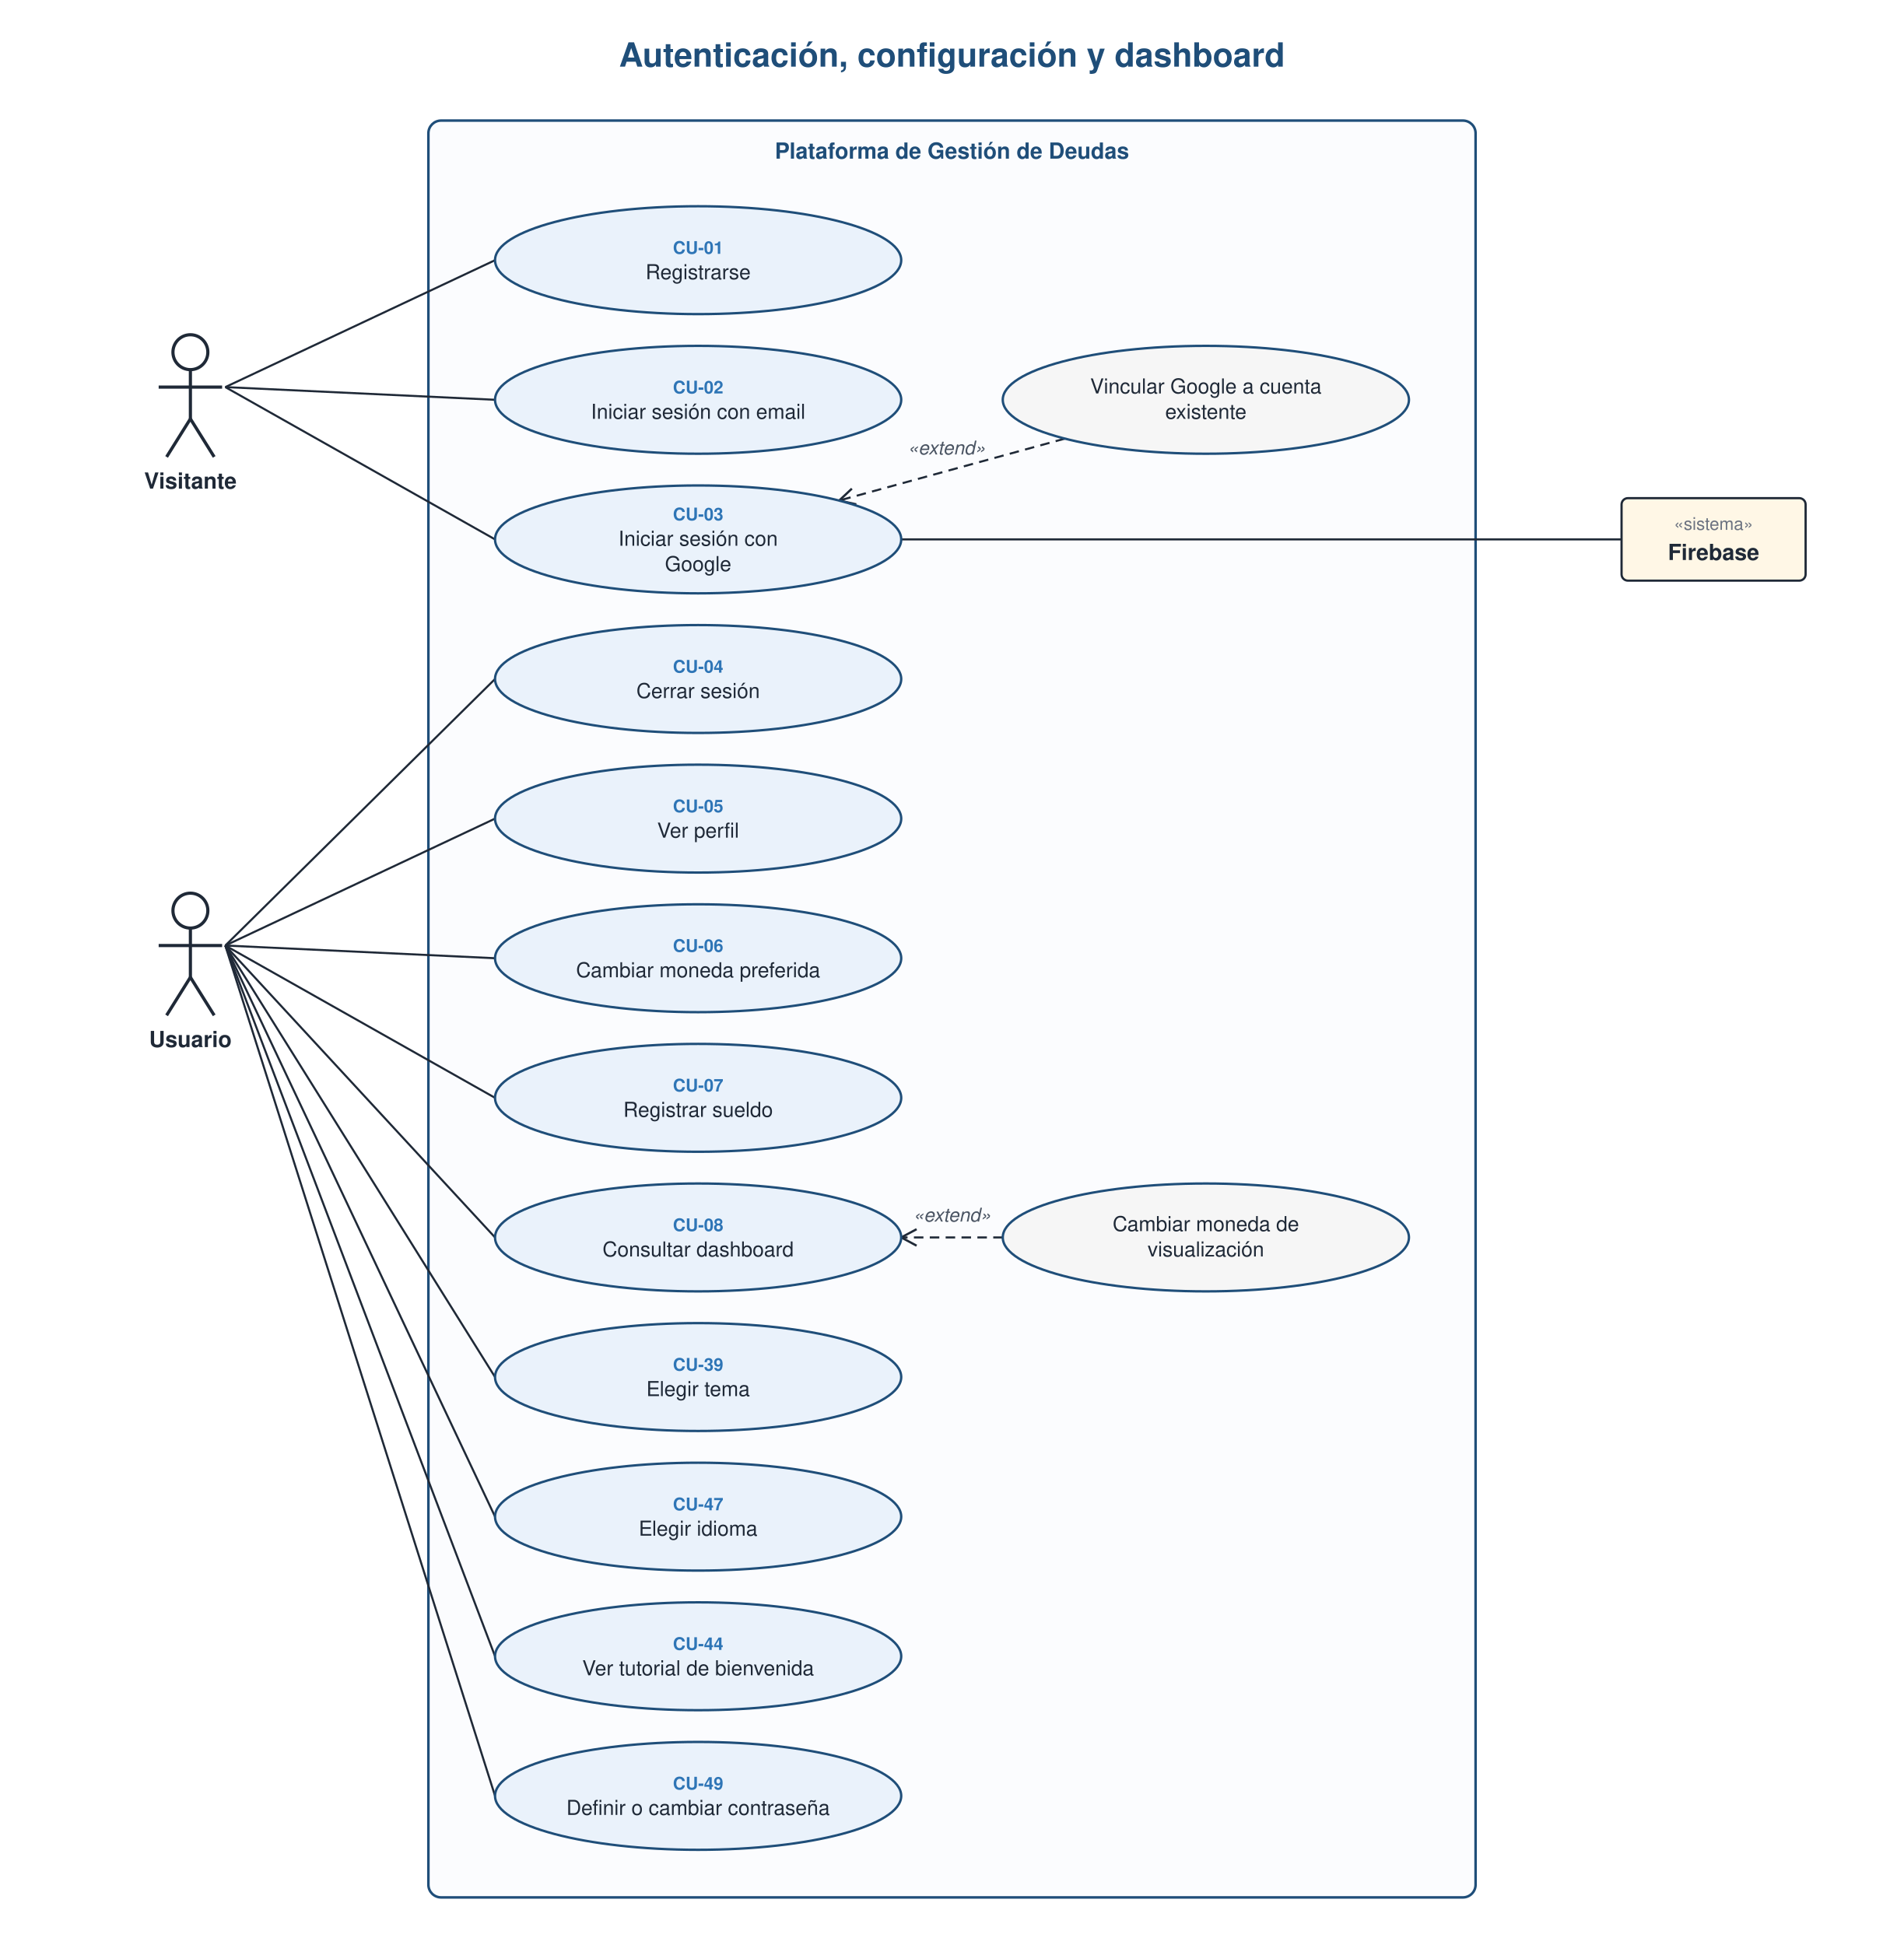
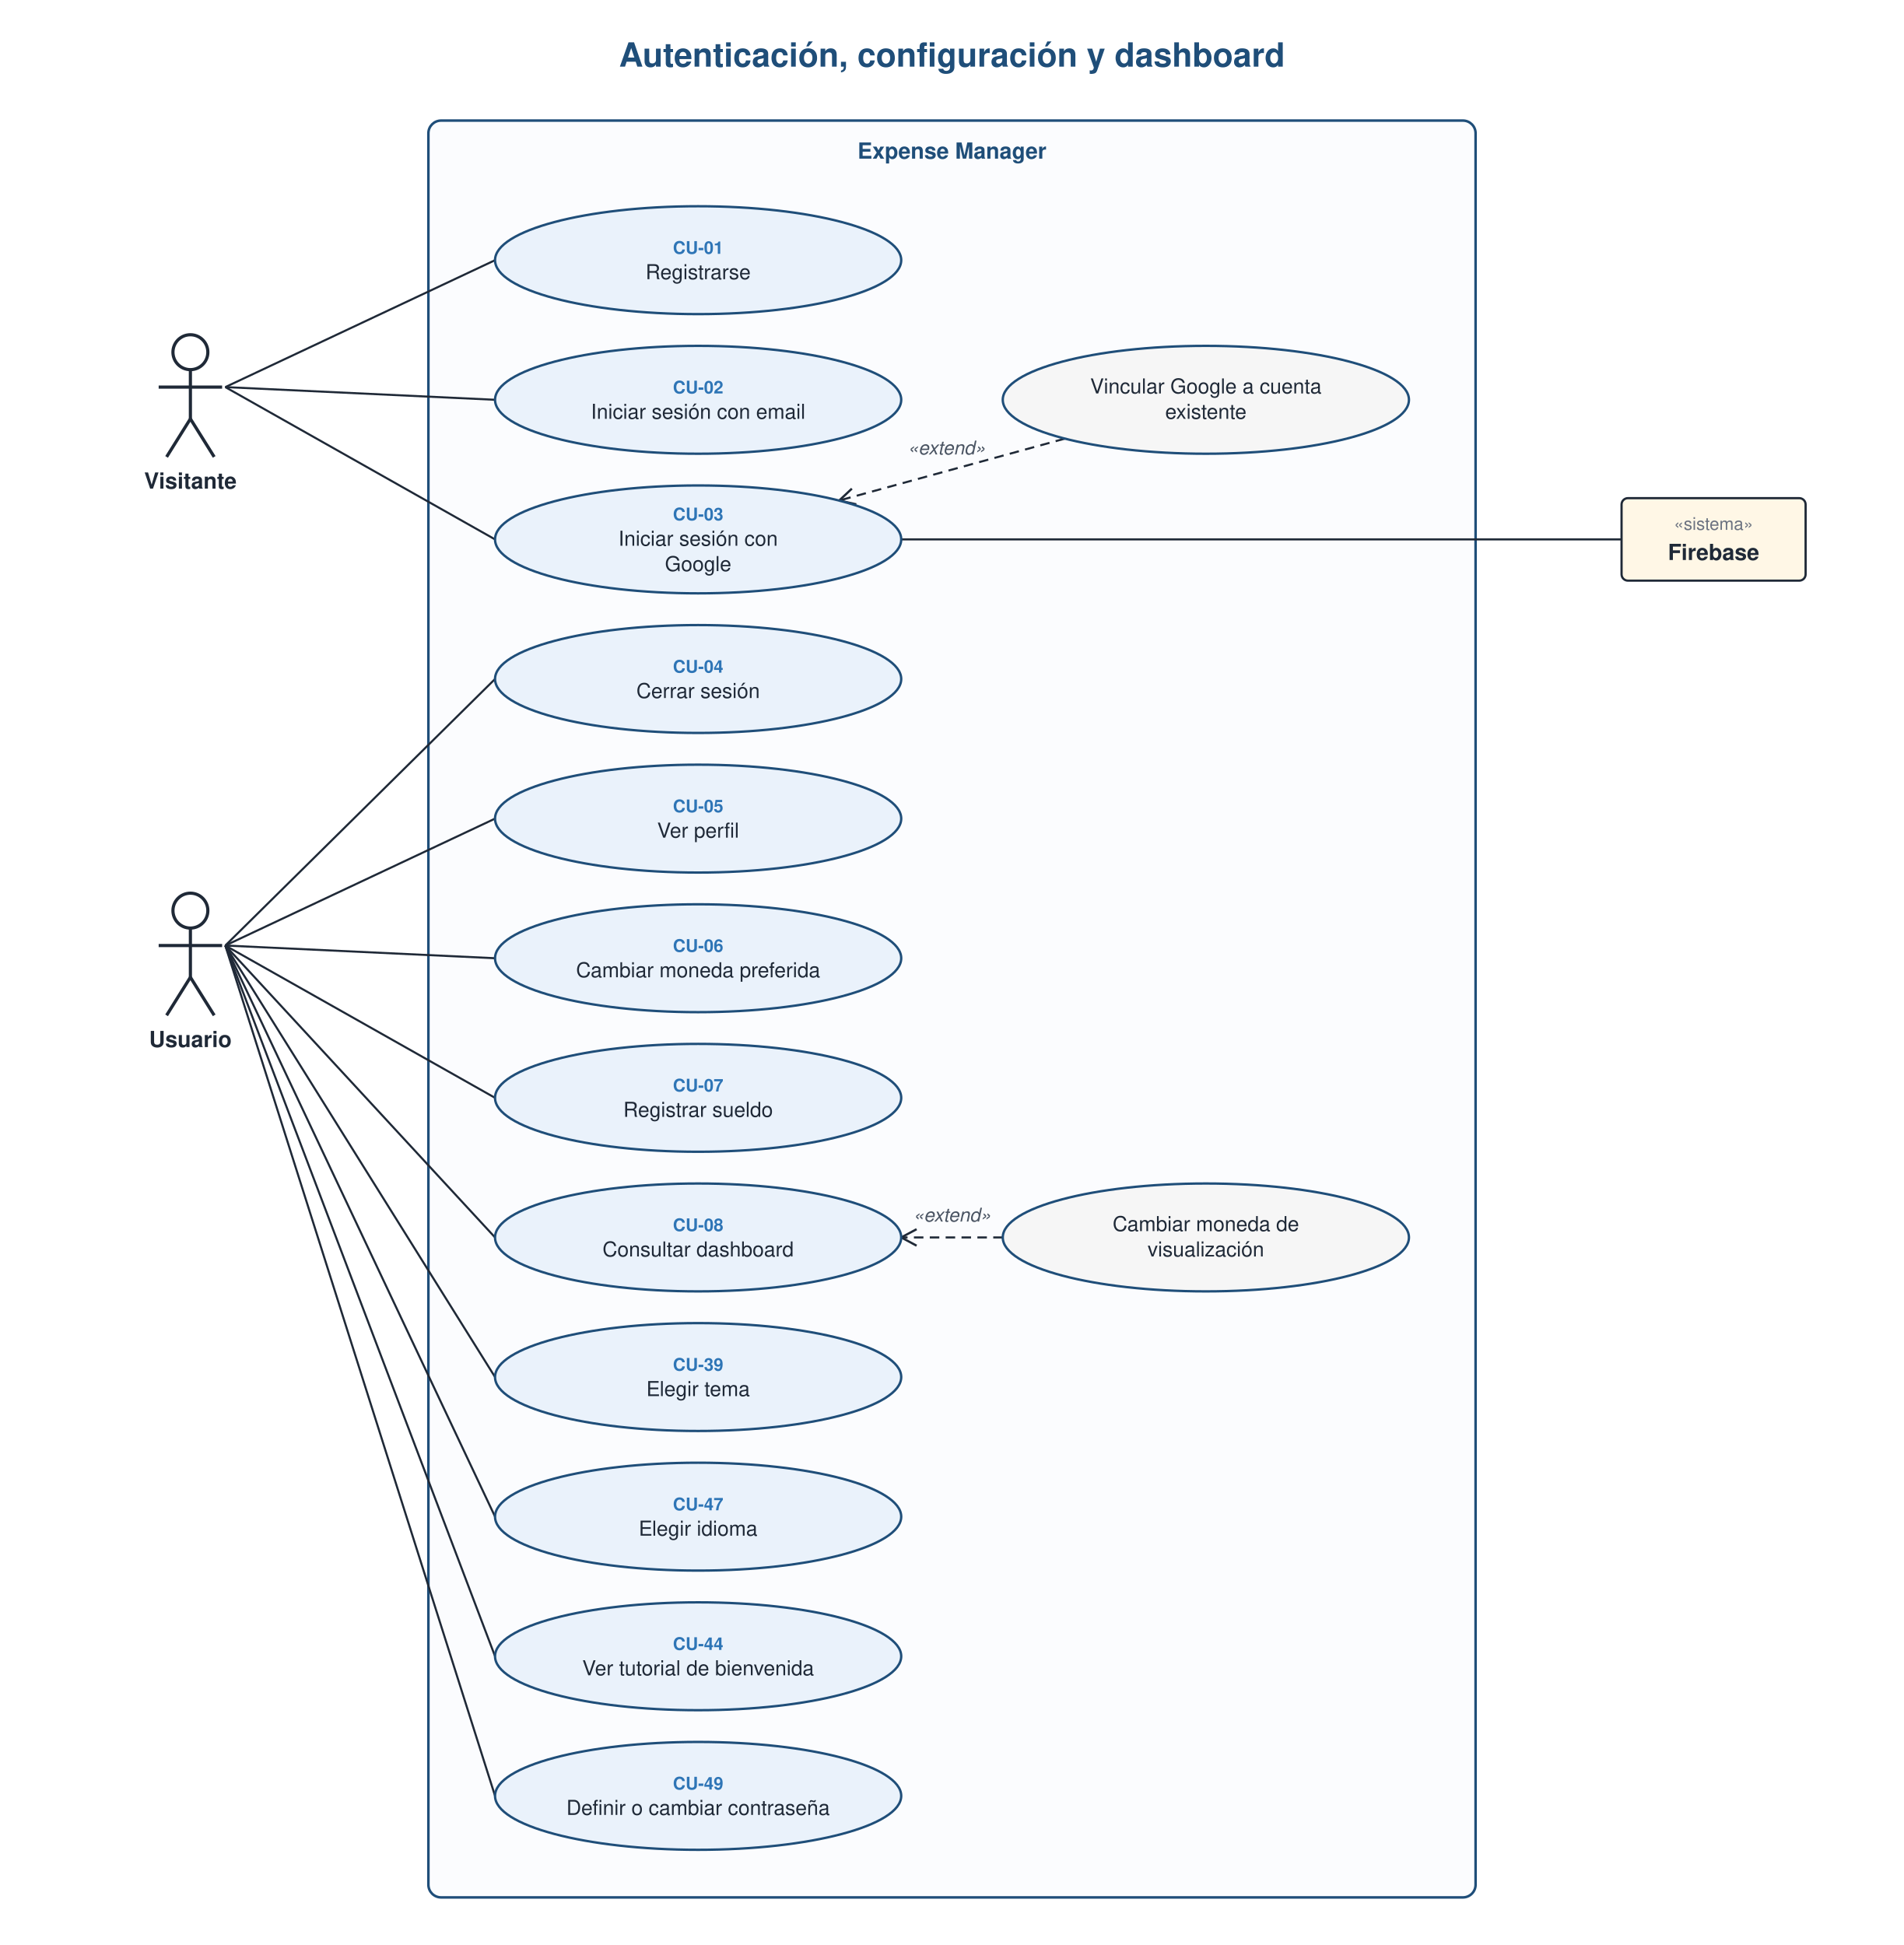
<svg xmlns="http://www.w3.org/2000/svg" width="1200" height="1226" viewBox="0 0 1200 1226" font-family="Helvetica">
  <rect width="1200" height="1226" fill="white" />
  <text x="600.0" y="42" font-size="21" font-weight="bold" text-anchor="middle" fill="#1F4E79">Autenticación, configuración y dashboard</text>
  <rect x="270" y="76" width="660" height="1120" rx="8" fill="#FBFCFE" stroke="#1F4E79" stroke-width="1.6" />
-   <text x="600.0" y="100" font-size="14" font-weight="bold" text-anchor="middle" fill="#1F4E79">Plataforma de Gestión de Deudas</text>
+   <text x="600.0" y="100" font-size="14" font-weight="bold" text-anchor="middle" fill="#1F4E79">Expense Manager</text>
  <line x1="142.0" y1="244.0" x2="312.0" y2="164.0" stroke="#1F2937" stroke-width="1.3" />
  <line x1="142.0" y1="244.0" x2="312.0" y2="252.0" stroke="#1F2937" stroke-width="1.3" />
  <line x1="142.0" y1="244.0" x2="312.0" y2="340.0" stroke="#1F2937" stroke-width="1.3" />
  <line x1="1022.0" y1="340.0" x2="568.0" y2="340.0" stroke="#1F2937" stroke-width="1.3" />
  <line x1="142.0" y1="596.0" x2="312.0" y2="428.0" stroke="#1F2937" stroke-width="1.3" />
  <line x1="142.0" y1="596.0" x2="312.0" y2="516.0" stroke="#1F2937" stroke-width="1.3" />
  <line x1="142.0" y1="596.0" x2="312.0" y2="604.0" stroke="#1F2937" stroke-width="1.3" />
  <line x1="142.0" y1="596.0" x2="312.0" y2="692.0" stroke="#1F2937" stroke-width="1.3" />
  <line x1="142.0" y1="596.0" x2="312.0" y2="780.0" stroke="#1F2937" stroke-width="1.3" />
  <line x1="142.0" y1="596.0" x2="312.0" y2="868.0" stroke="#1F2937" stroke-width="1.3" />
  <line x1="142.0" y1="596.0" x2="312.0" y2="956.0" stroke="#1F2937" stroke-width="1.3" />
  <line x1="142.0" y1="596.0" x2="312.0" y2="1044.0" stroke="#1F2937" stroke-width="1.3" />
  <line x1="142.0" y1="596.0" x2="312.0" y2="1132.0" stroke="#1F2937" stroke-width="1.3" />
  <line x1="671.1" y1="276.5" x2="528.9" y2="315.5" stroke="#1F2937" stroke-width="1.3" stroke-dasharray="6,4" />
  <polyline points="536.9,308.0 528.9,315.5 539.7,317.9" fill="none" stroke="#1F2937" stroke-width="1.4" />
  <text x="596.553" y="286.465" font-size="12" font-style="italic" text-anchor="middle" fill="#4B5563">«extend»</text>
  <line x1="632.0" y1="780.0" x2="568.0" y2="780.0" stroke="#1F2937" stroke-width="1.3" stroke-dasharray="6,4" />
  <polyline points="577.7,774.8 568.0,780.0 577.7,785.2" fill="none" stroke="#1F2937" stroke-width="1.4" />
  <text x="600.0" y="770.0" font-size="12" font-style="italic" text-anchor="middle" fill="#4B5563">«extend»</text>
  <ellipse cx="440" cy="164.0" rx="128" ry="34" fill="#EAF2FB" stroke="#1F4E79" stroke-width="1.5" />
  <text x="440" y="160.0" text-anchor="middle" font-weight="bold" fill="#2E75B6" font-size="11">CU-01</text>
  <text x="440" y="176.0" text-anchor="middle" fill="#1F2937" font-size="13">Registrarse</text>
  <ellipse cx="440" cy="252.0" rx="128" ry="34" fill="#EAF2FB" stroke="#1F4E79" stroke-width="1.5" />
  <text x="440" y="248.0" text-anchor="middle" font-weight="bold" fill="#2E75B6" font-size="11">CU-02</text>
  <text x="440" y="264.0" text-anchor="middle" fill="#1F2937" font-size="13">Iniciar sesión con email</text>
  <ellipse cx="440" cy="340.0" rx="128" ry="34" fill="#EAF2FB" stroke="#1F4E79" stroke-width="1.5" />
  <text x="440" y="328.0" text-anchor="middle" font-weight="bold" fill="#2E75B6" font-size="11">CU-03</text>
  <text x="440" y="344.0" text-anchor="middle" fill="#1F2937" font-size="13">Iniciar sesión con</text>
  <text x="440" y="360.0" text-anchor="middle" fill="#1F2937" font-size="13">Google</text>
  <ellipse cx="760" cy="252.0" rx="128" ry="34" fill="#F6F6F6" stroke="#1F4E79" stroke-width="1.5" />
  <text x="760" y="248.0" text-anchor="middle" fill="#1F2937" font-size="13">Vincular Google a cuenta</text>
  <text x="760" y="264.0" text-anchor="middle" fill="#1F2937" font-size="13">existente</text>
  <ellipse cx="440" cy="428.0" rx="128" ry="34" fill="#EAF2FB" stroke="#1F4E79" stroke-width="1.5" />
  <text x="440" y="424.0" text-anchor="middle" font-weight="bold" fill="#2E75B6" font-size="11">CU-04</text>
  <text x="440" y="440.0" text-anchor="middle" fill="#1F2937" font-size="13">Cerrar sesión</text>
  <ellipse cx="440" cy="516.0" rx="128" ry="34" fill="#EAF2FB" stroke="#1F4E79" stroke-width="1.5" />
  <text x="440" y="512.0" text-anchor="middle" font-weight="bold" fill="#2E75B6" font-size="11">CU-05</text>
  <text x="440" y="528.0" text-anchor="middle" fill="#1F2937" font-size="13">Ver perfil</text>
  <ellipse cx="440" cy="604.0" rx="128" ry="34" fill="#EAF2FB" stroke="#1F4E79" stroke-width="1.5" />
  <text x="440" y="600.0" text-anchor="middle" font-weight="bold" fill="#2E75B6" font-size="11">CU-06</text>
  <text x="440" y="616.0" text-anchor="middle" fill="#1F2937" font-size="13">Cambiar moneda preferida</text>
  <ellipse cx="440" cy="692.0" rx="128" ry="34" fill="#EAF2FB" stroke="#1F4E79" stroke-width="1.5" />
  <text x="440" y="688.0" text-anchor="middle" font-weight="bold" fill="#2E75B6" font-size="11">CU-07</text>
  <text x="440" y="704.0" text-anchor="middle" fill="#1F2937" font-size="13">Registrar sueldo</text>
  <ellipse cx="440" cy="780.0" rx="128" ry="34" fill="#EAF2FB" stroke="#1F4E79" stroke-width="1.5" />
  <text x="440" y="776.0" text-anchor="middle" font-weight="bold" fill="#2E75B6" font-size="11">CU-08</text>
  <text x="440" y="792.0" text-anchor="middle" fill="#1F2937" font-size="13">Consultar dashboard</text>
  <ellipse cx="440" cy="868.0" rx="128" ry="34" fill="#EAF2FB" stroke="#1F4E79" stroke-width="1.5" />
  <text x="440" y="864.0" text-anchor="middle" font-weight="bold" fill="#2E75B6" font-size="11">CU-39</text>
  <text x="440" y="880.0" text-anchor="middle" fill="#1F2937" font-size="13">Elegir tema</text>
  <ellipse cx="440" cy="956.0" rx="128" ry="34" fill="#EAF2FB" stroke="#1F4E79" stroke-width="1.5" />
  <text x="440" y="952.0" text-anchor="middle" font-weight="bold" fill="#2E75B6" font-size="11">CU-47</text>
  <text x="440" y="968.0" text-anchor="middle" fill="#1F2937" font-size="13">Elegir idioma</text>
  <ellipse cx="440" cy="1044.0" rx="128" ry="34" fill="#EAF2FB" stroke="#1F4E79" stroke-width="1.5" />
  <text x="440" y="1040.0" text-anchor="middle" font-weight="bold" fill="#2E75B6" font-size="11">CU-44</text>
  <text x="440" y="1056.0" text-anchor="middle" fill="#1F2937" font-size="13">Ver tutorial de bienvenida</text>
  <ellipse cx="440" cy="1132.0" rx="128" ry="34" fill="#EAF2FB" stroke="#1F4E79" stroke-width="1.5" />
  <text x="440" y="1128.0" text-anchor="middle" font-weight="bold" fill="#2E75B6" font-size="11">CU-49</text>
  <text x="440" y="1144.0" text-anchor="middle" fill="#1F2937" font-size="13">Definir o cambiar contraseña</text>
  <ellipse cx="760" cy="780.0" rx="128" ry="34" fill="#F6F6F6" stroke="#1F4E79" stroke-width="1.5" />
  <text x="760" y="776.0" text-anchor="middle" fill="#1F2937" font-size="13">Cambiar moneda de</text>
  <text x="760" y="792.0" text-anchor="middle" fill="#1F2937" font-size="13">visualización</text>
  <circle cx="120" cy="222.0" r="11" stroke="#1F2937" stroke-width="2" fill="white" />
  <line x1="120" y1="233.0" x2="120" y2="264.0" stroke="#1F2937" stroke-width="2" fill="none" />
  <line x1="100" y1="244.0" x2="140" y2="244.0" stroke="#1F2937" stroke-width="2" fill="none" />
  <line x1="120" y1="264.0" x2="105" y2="288.0" stroke="#1F2937" stroke-width="2" fill="none" />
  <line x1="120" y1="264.0" x2="135" y2="288.0" stroke="#1F2937" stroke-width="2" fill="none" />
  <text x="120" y="308.0" font-size="14" font-weight="bold" text-anchor="middle" fill="#1F2937">Visitante</text>
  <circle cx="120" cy="574.0" r="11" stroke="#1F2937" stroke-width="2" fill="white" />
  <line x1="120" y1="585.0" x2="120" y2="616.0" stroke="#1F2937" stroke-width="2" fill="none" />
  <line x1="100" y1="596.0" x2="140" y2="596.0" stroke="#1F2937" stroke-width="2" fill="none" />
  <line x1="120" y1="616.0" x2="105" y2="640.0" stroke="#1F2937" stroke-width="2" fill="none" />
  <line x1="120" y1="616.0" x2="135" y2="640.0" stroke="#1F2937" stroke-width="2" fill="none" />
  <text x="120" y="660.0" font-size="14" font-weight="bold" text-anchor="middle" fill="#1F2937">Usuario</text>
  <rect x="1022" y="314.0" width="116" height="52" rx="4" fill="#FFF7E6" stroke="#1F2937" stroke-width="1.4" />
  <text x="1080" y="334.0" font-size="11" text-anchor="middle" fill="#6B7280">«sistema»</text>
  <text x="1080" y="353.0" font-size="14" font-weight="bold" text-anchor="middle" fill="#1F2937">Firebase</text>
</svg>
